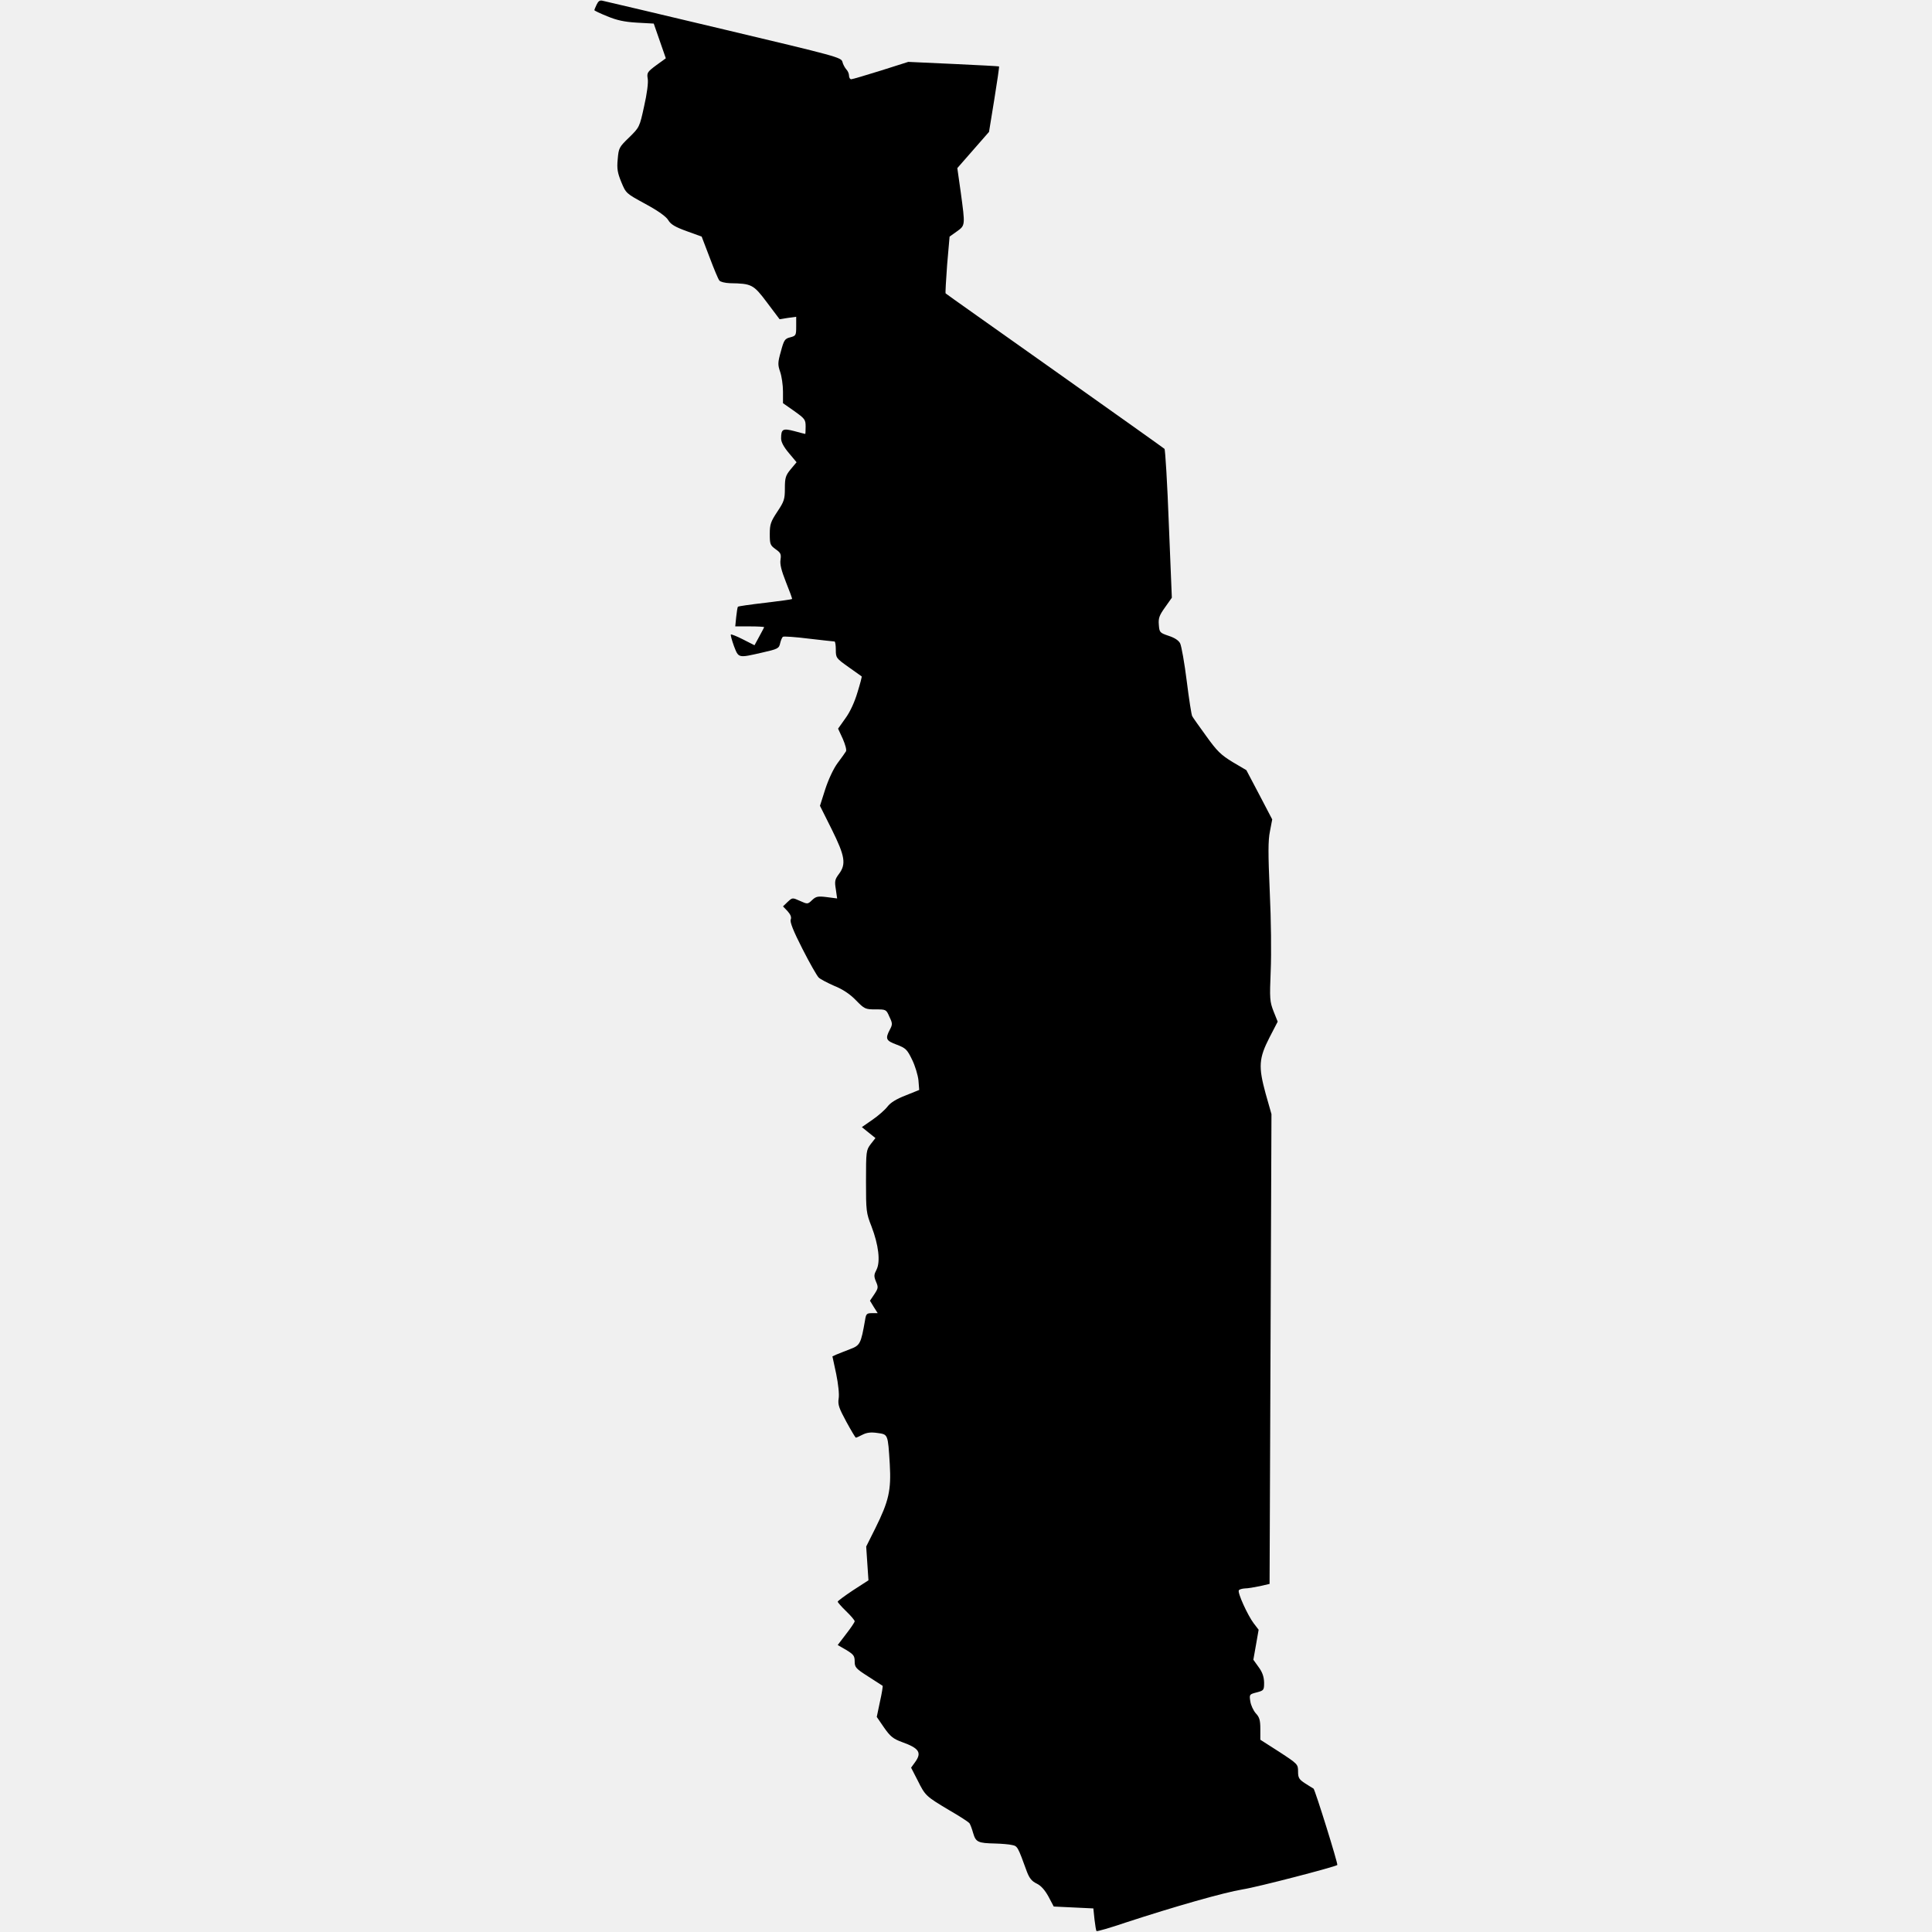
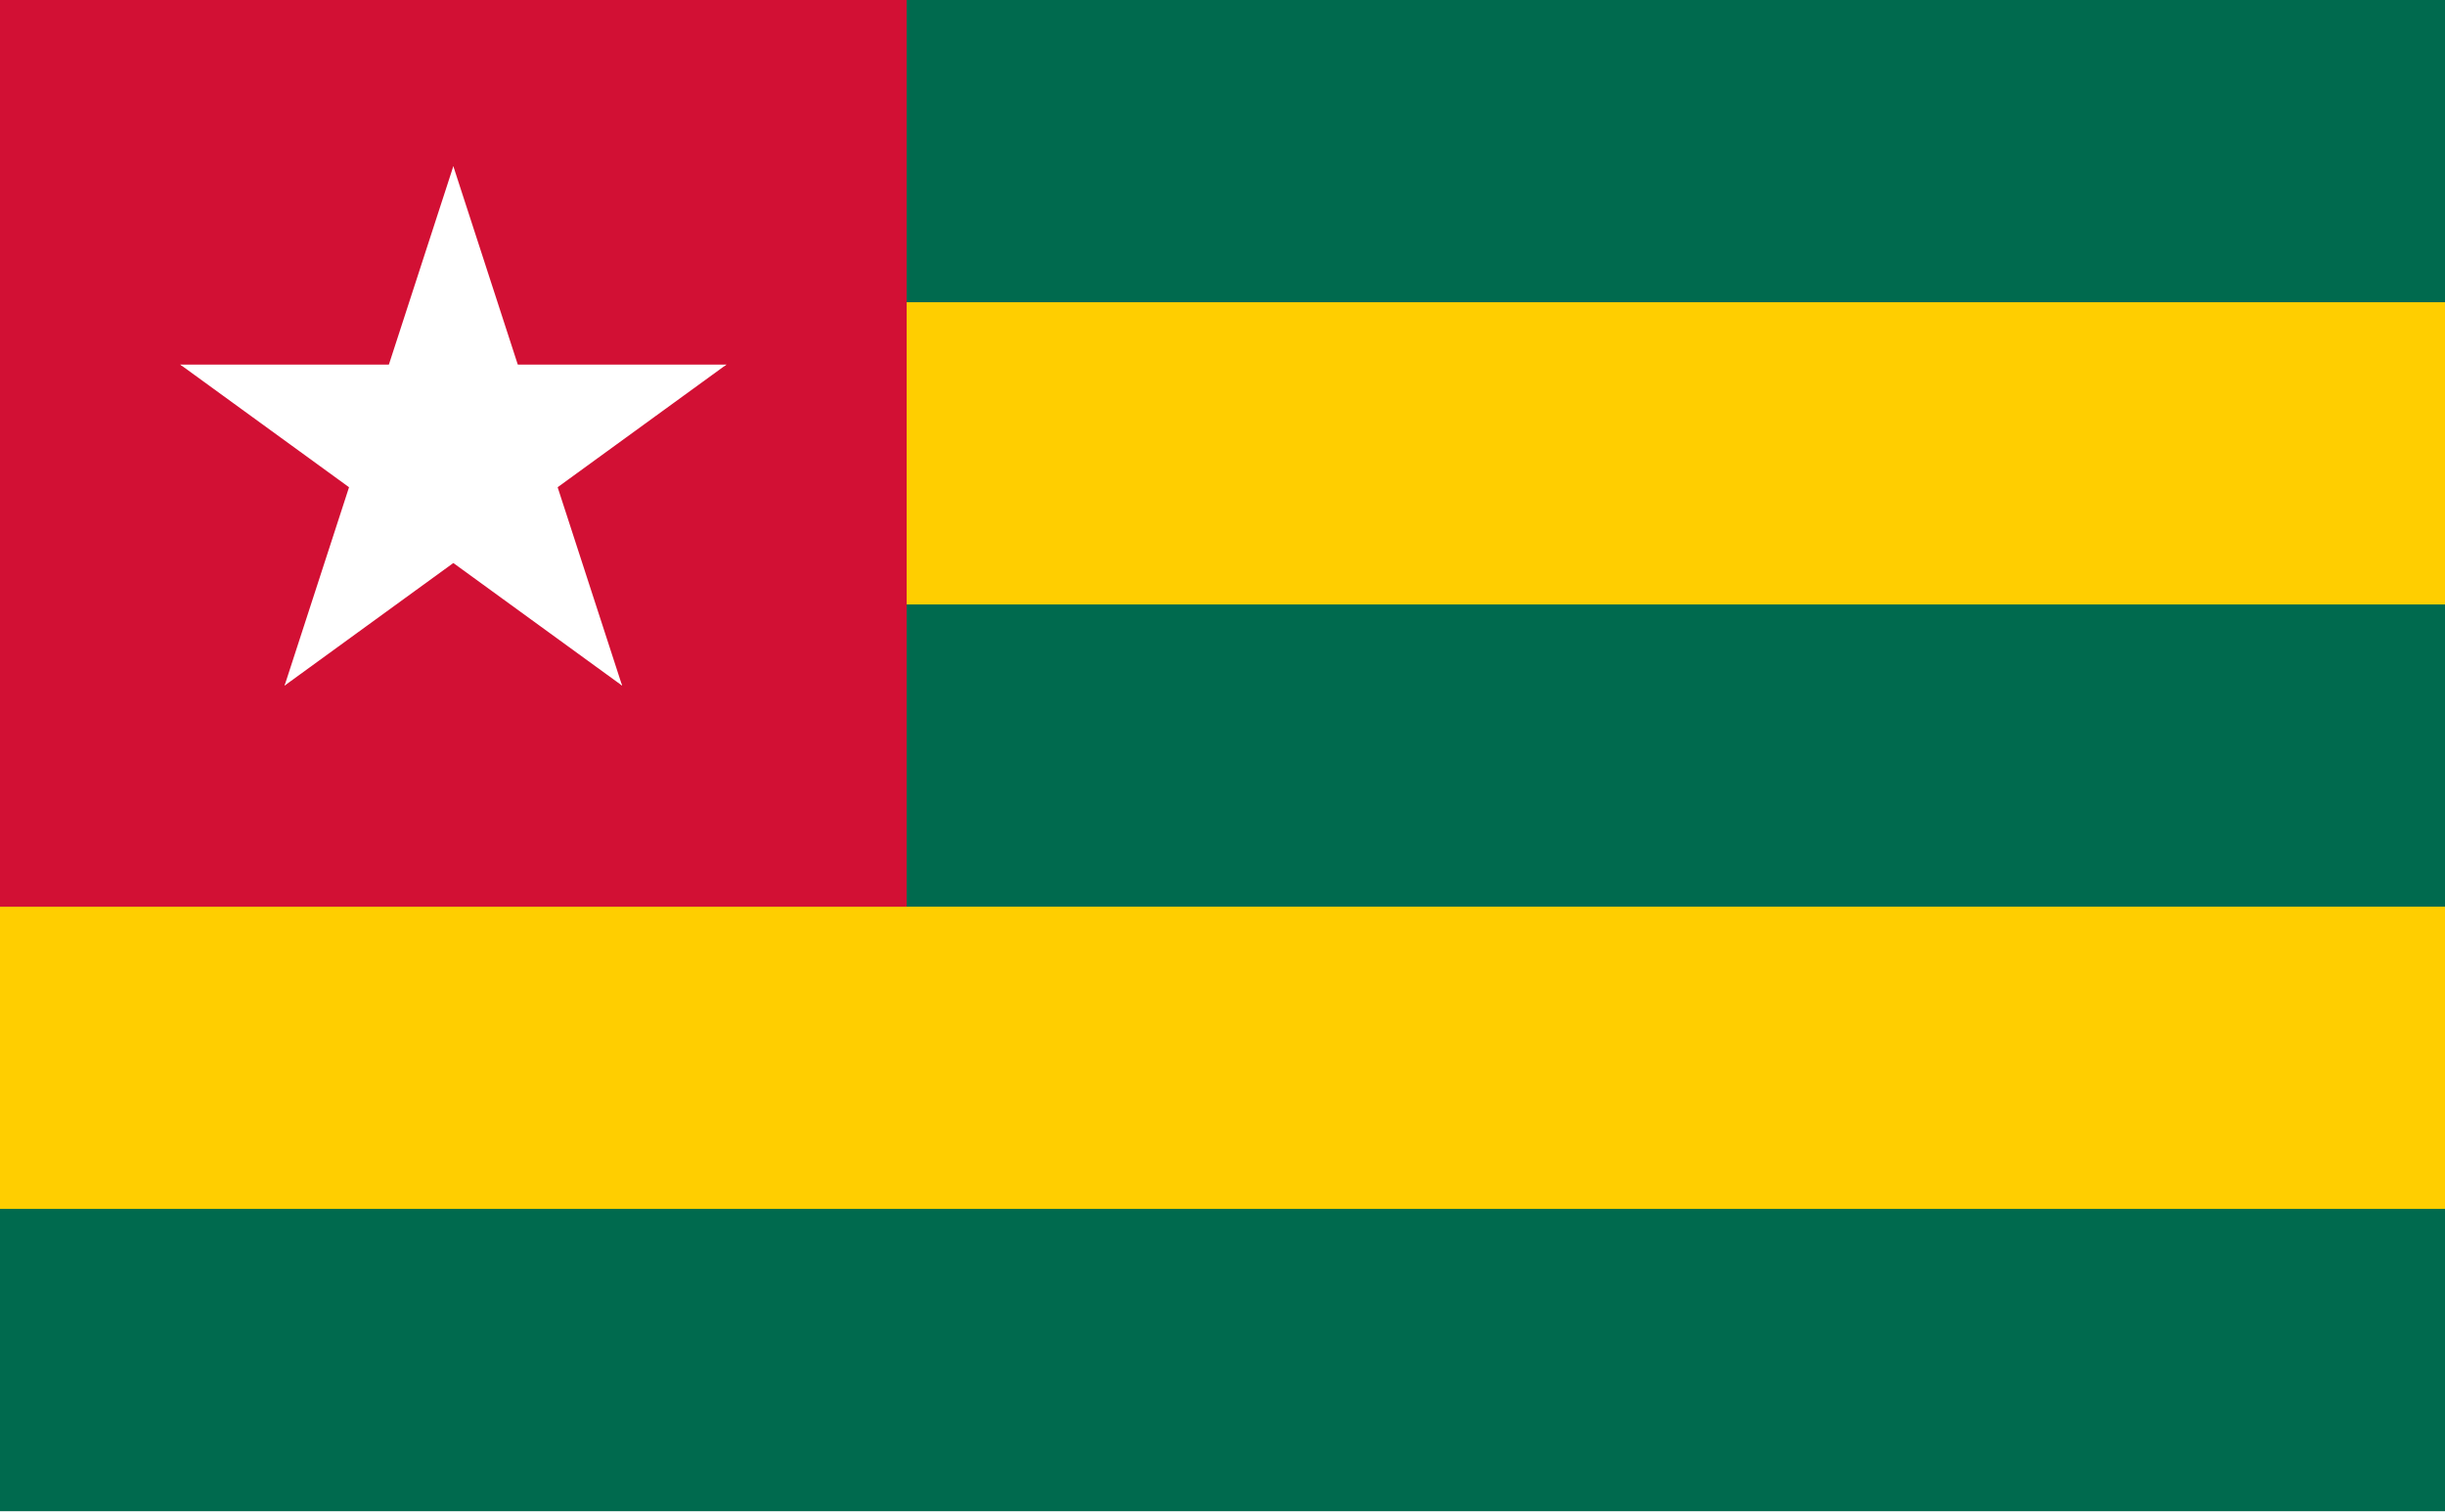
- <svg xmlns="http://www.w3.org/2000/svg" version="1.0" width="1024pt" height="1024pt" viewBox="0 0 1024 1024" preserveAspectRatio="xMidYMid meet">
-   <g transform="translate(0,1024) scale(0.1,-0.1)" fill="#000000" stroke="none">
-     <path d="M3162 10215 c-7 -14 -12 -28 -12 -29 0 -2 30 -17 68 -32 50 -21 90 -30 157 -34 l90 -5 32 -92 32 -92 -51 -37 c-47 -35 -50 -40 -45 -71 4 -20 -4 -81 -19 -146 -24 -111 -25 -112 -80 -166 -53 -51 -55 -56 -60 -115 -5 -50 -1 -72 19 -121 25 -60 25 -60 128 -116 68 -37 110 -67 121 -86 13 -22 36 -36 97 -58 l80 -29 42 -110 c23 -61 46 -117 52 -123 5 -7 30 -13 56 -14 115 -2 124 -6 196 -102 l67 -89 44 7 44 6 0 -50 c0 -48 -1 -51 -32 -59 -28 -7 -33 -14 -49 -74 -17 -60 -17 -71 -4 -109 8 -23 15 -70 15 -104 l0 -62 60 -42 c56 -40 60 -45 60 -82 0 -21 -1 -39 -2 -39 -2 0 -28 7 -58 15 -61 16 -70 11 -70 -39 0 -19 14 -45 41 -77 l41 -49 -31 -37 c-27 -33 -31 -45 -31 -102 0 -57 -4 -69 -40 -123 -35 -53 -40 -67 -40 -118 0 -54 2 -60 31 -81 27 -19 30 -26 26 -55 -4 -24 4 -57 29 -120 19 -47 34 -88 32 -89 -2 -2 -66 -11 -143 -20 -77 -9 -142 -18 -144 -21 -2 -2 -6 -26 -9 -54 l-5 -50 77 0 c42 0 76 -2 76 -4 0 -2 -12 -24 -26 -50 l-25 -46 -61 31 c-33 17 -62 28 -64 26 -3 -2 5 -30 16 -61 25 -65 22 -64 149 -35 84 19 90 22 96 50 4 16 10 31 15 34 5 3 66 -1 137 -10 70 -8 131 -15 136 -15 4 0 7 -20 7 -44 0 -43 2 -45 68 -92 37 -26 68 -48 69 -49 2 -1 -8 -39 -22 -84 -15 -51 -39 -104 -64 -138 l-39 -55 25 -54 c13 -30 21 -59 17 -66 -4 -7 -24 -35 -45 -63 -22 -30 -48 -86 -65 -138 l-28 -88 62 -124 c71 -143 78 -185 38 -238 -21 -28 -23 -38 -16 -80 l7 -49 -54 7 c-48 6 -58 4 -79 -16 -23 -22 -24 -22 -64 -4 -40 18 -40 18 -65 -5 l-25 -24 24 -25 c16 -18 22 -32 17 -45 -5 -13 14 -61 62 -155 38 -75 77 -143 86 -152 9 -9 46 -28 82 -44 45 -18 83 -43 115 -76 46 -47 50 -49 105 -49 55 0 56 0 73 -39 17 -35 17 -41 2 -69 -25 -48 -20 -58 37 -79 47 -18 55 -25 81 -79 16 -32 31 -82 34 -110 l4 -51 -72 -29 c-49 -19 -80 -38 -96 -59 -13 -17 -49 -49 -80 -70 l-56 -39 36 -29 36 -29 -25 -32 c-24 -32 -25 -38 -25 -197 0 -157 1 -168 29 -239 38 -99 48 -187 27 -229 -14 -27 -15 -35 -3 -64 13 -30 12 -35 -9 -67 l-23 -34 20 -33 21 -33 -31 0 c-27 0 -31 -4 -36 -37 -22 -125 -26 -134 -80 -154 -27 -11 -60 -23 -71 -28 l-22 -10 20 -93 c11 -54 17 -109 13 -131 -5 -32 2 -51 41 -123 25 -46 48 -84 50 -84 3 0 19 7 36 16 22 11 43 14 78 9 57 -8 56 -4 66 -165 8 -139 -5 -196 -77 -341 l-48 -96 6 -90 6 -89 -82 -53 c-44 -29 -81 -57 -81 -60 0 -4 20 -27 45 -51 25 -24 45 -48 45 -53 0 -5 -20 -35 -45 -67 l-45 -59 45 -26 c39 -24 45 -31 45 -61 0 -31 6 -38 72 -80 40 -26 74 -48 76 -49 2 -2 -4 -40 -14 -84 l-17 -81 39 -57 c33 -47 48 -59 94 -76 92 -33 107 -56 70 -107 l-21 -29 35 -68 c40 -81 44 -84 168 -158 54 -31 101 -62 106 -68 5 -7 14 -31 20 -53 14 -48 26 -53 117 -55 33 -1 73 -4 89 -8 29 -6 30 -7 79 -142 13 -34 26 -50 51 -62 23 -11 43 -33 63 -69 l28 -53 105 -5 105 -5 6 -58 c4 -32 8 -60 11 -62 2 -3 72 17 154 45 260 85 519 159 621 176 78 12 488 119 501 129 5 5 -118 399 -126 405 -5 3 -25 15 -45 28 -32 21 -37 29 -37 63 0 38 -2 40 -100 104 l-100 64 0 58 c0 46 -5 62 -24 82 -13 15 -26 43 -29 63 -6 37 -5 38 34 48 38 10 39 12 39 53 -1 30 -9 54 -29 81 l-28 39 14 79 14 80 -26 34 c-32 42 -87 163 -79 175 3 5 17 9 32 10 15 0 50 6 79 12 l52 12 5 1245 5 1245 -31 109 c-39 143 -36 187 21 298 l43 83 -22 55 c-20 52 -21 65 -15 215 4 90 2 273 -5 418 -9 205 -9 272 1 321 l12 63 -68 130 -69 131 -73 43 c-62 38 -82 57 -140 138 -38 52 -71 99 -74 105 -4 6 -17 90 -29 186 -12 96 -28 186 -35 200 -8 16 -30 30 -61 40 -47 16 -49 18 -52 59 -3 35 3 50 33 92 l36 51 -16 391 c-8 216 -19 395 -23 398 -4 4 -266 190 -582 414 -316 224 -577 408 -578 410 -2 2 2 70 8 152 l13 149 38 27 c46 33 45 31 21 209 l-18 127 84 96 84 96 28 172 c15 94 27 173 25 175 -1 1 -110 7 -241 13 l-240 11 -145 -46 c-80 -25 -151 -46 -157 -46 -7 0 -12 9 -12 19 0 11 -7 26 -15 34 -7 8 -17 26 -20 39 -6 24 -31 30 -628 172 -342 81 -631 150 -643 152 -15 4 -23 -2 -32 -21z" />
+ <svg xmlns="http://www.w3.org/2000/svg" xmlns:xlink="http://www.w3.org/1999/xlink" viewBox="0 0 809 500">
+   <path fill="#006a4e" d="M0 0h809v500H0z" />
+   <path fill="#ffce00" d="M0 100h809v100H0zm0 200h809v100H0z" />
+   <path fill="#d21034" d="M0 0h300v300H0z" />
+   <g transform="translate(150 150)" fill="#fff">
+     <g id="b">
+       <path id="a" d="M0-95V0h50" transform="rotate(18 0 -95)" />
+       <use xlink:href="#a" transform="scale(-1 1)" />
+     </g>
+     <use xlink:href="#b" transform="rotate(72)" />
+     <use xlink:href="#b" transform="rotate(144)" />
+     <use xlink:href="#b" transform="rotate(216)" />
+     <use xlink:href="#b" transform="rotate(288)" />
  </g>
</svg>
